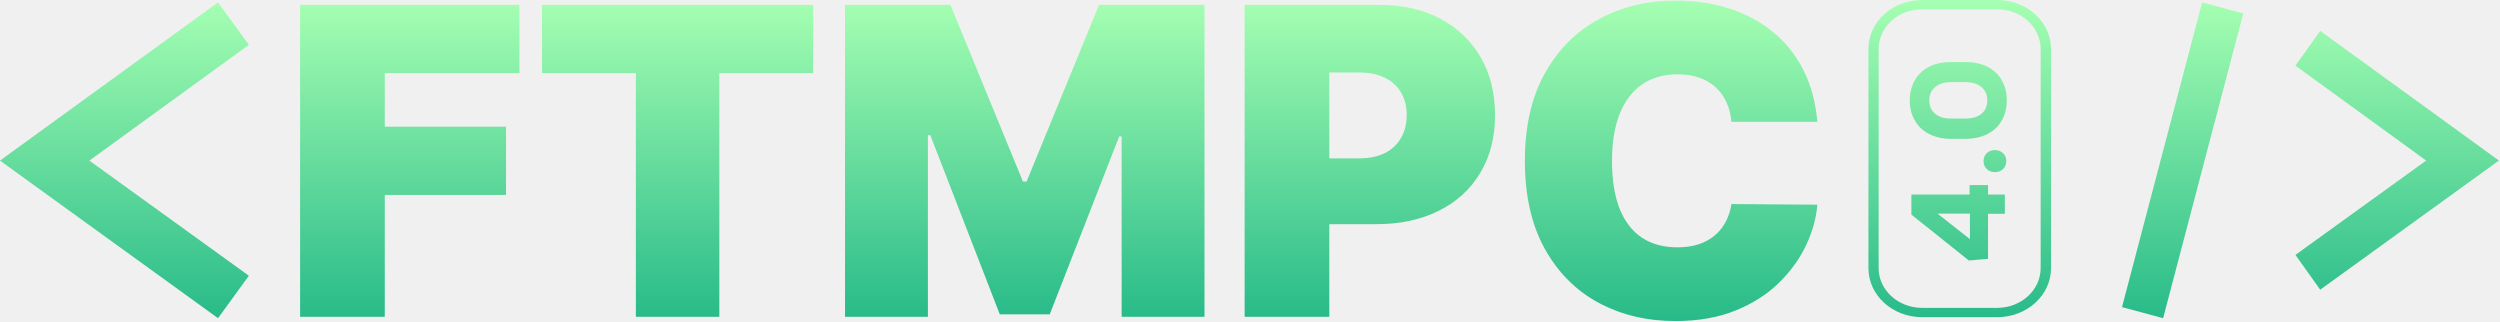
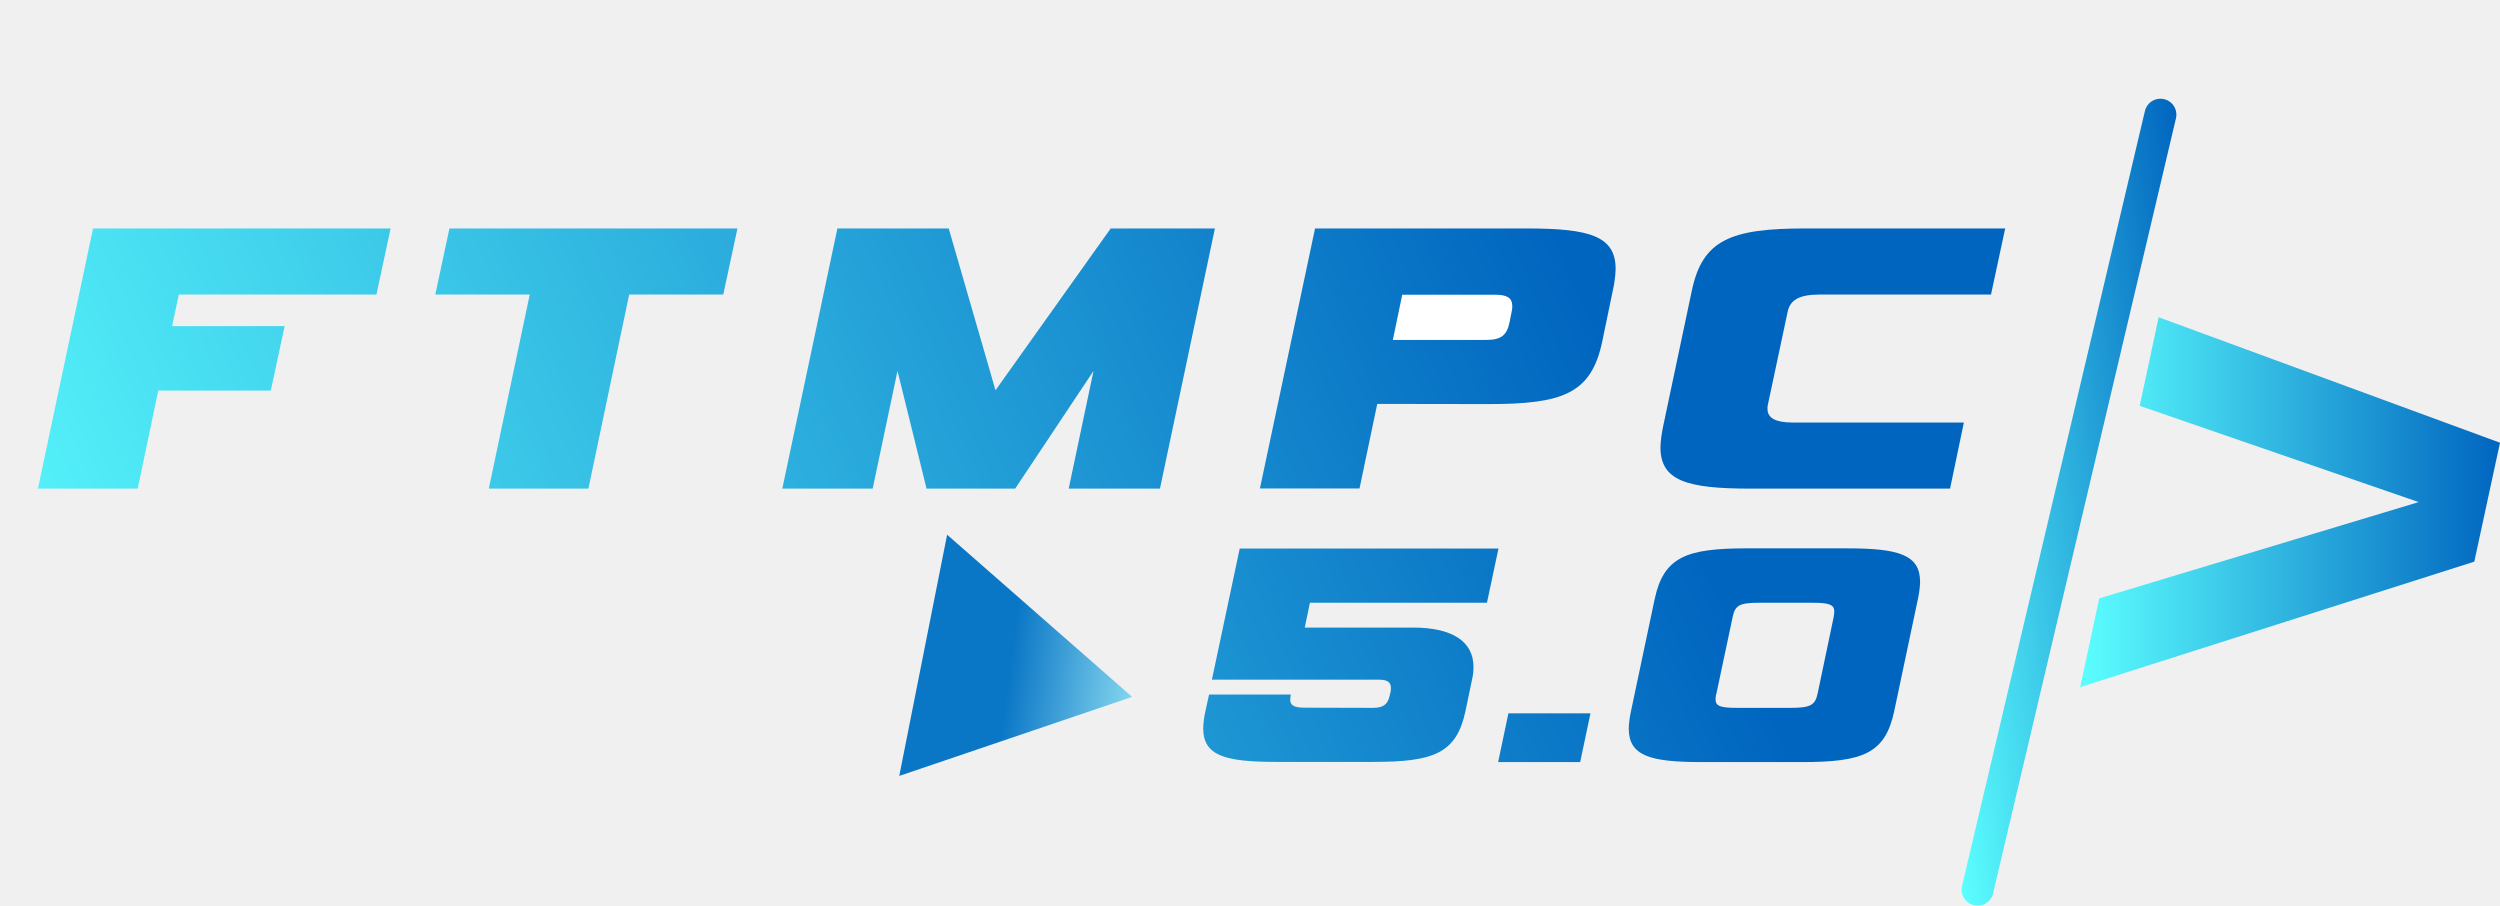
- <svg xmlns="http://www.w3.org/2000/svg" width="1151" height="148" viewBox="0 0 1151 148" fill="none">
-   <path fill-rule="evenodd" clip-rule="evenodd" d="M884.951 0H919.569C933.169 0 944.297 10.075 944.297 22.557V123.463C944.297 135.945 933.169 146.02 919.569 146.02H884.951C871.269 146.02 860.224 135.945 860.224 123.463V22.557C860.224 10.075 871.269 0 884.951 0ZM864.922 123.463C864.922 133.539 873.907 141.734 884.951 141.734H919.569C930.532 141.734 939.516 133.539 939.516 123.463V22.557C939.516 12.482 930.532 4.286 919.569 4.286H884.951C873.907 4.286 864.922 12.482 864.922 22.557V123.463ZM138.163 145.843V2.227H239.143V33.643H177.152V58.327H232.972V89.743H177.152V145.843H138.163ZM249.557 33.643V2.227H374.38V33.643H331.183V145.843H292.754V33.643H249.557ZM389.054 2.227H437.58L470.96 83.572H472.643L506.023 2.227H554.549V145.843H516.401V62.815H515.279L483.302 144.721H460.301L428.324 62.254H427.202V145.843H389.054V2.227ZM573.027 145.843V2.227H635.018C645.677 2.227 655.004 4.331 662.998 8.538C670.992 12.746 677.21 18.66 681.651 26.28C686.093 33.9 688.313 42.806 688.313 52.998C688.313 63.283 686.023 72.189 681.441 79.715C676.906 87.242 670.525 93.039 662.297 97.106C654.116 101.174 644.555 103.207 633.616 103.207H612.017V145.843H573.027ZM625.762 72.913H612.017V33.362H625.762C630.343 33.362 634.247 34.157 637.473 35.747C640.745 37.289 643.246 39.533 644.976 42.479C646.752 45.377 647.641 48.883 647.641 52.998C647.641 57.065 646.752 60.594 644.976 63.586C643.246 66.578 640.745 68.893 637.473 70.529C634.247 72.118 630.343 72.913 625.762 72.913ZM836.698 56.083H797.148C796.867 52.81 796.119 49.842 794.904 47.177C793.735 44.512 792.099 42.222 789.995 40.305C787.938 38.341 785.437 36.845 782.492 35.817C779.546 34.742 776.204 34.204 772.464 34.204C765.919 34.204 760.379 35.793 755.844 38.972C751.356 42.151 747.943 46.71 745.606 52.647C743.315 58.584 742.17 65.714 742.17 74.035C742.17 82.824 743.338 90.187 745.676 96.125C748.06 102.015 751.496 106.456 755.984 109.448C760.472 112.394 765.872 113.866 772.183 113.866C775.783 113.866 779.009 113.422 781.86 112.534C784.712 111.599 787.19 110.267 789.294 108.537C791.398 106.807 793.104 104.727 794.413 102.296C795.769 99.818 796.68 97.036 797.148 93.951L836.698 94.231C836.231 100.309 834.525 106.503 831.579 112.814C828.634 119.079 824.45 124.876 819.027 130.205C813.651 135.488 806.989 139.743 799.041 142.968C791.094 146.194 781.86 147.807 771.342 147.807C758.158 147.807 746.33 144.979 735.858 139.322C725.433 133.665 717.182 125.343 711.104 114.357C705.073 103.371 702.058 89.93 702.058 74.035C702.058 58.047 705.143 44.583 711.314 33.643C717.485 22.657 725.807 14.358 736.279 8.748C746.751 3.092 758.439 0.263 771.342 0.263C780.411 0.263 788.756 1.502 796.376 3.98C803.997 6.458 810.682 10.081 816.432 14.849C822.183 19.571 826.811 25.392 830.317 32.31C833.823 39.23 835.951 47.154 836.698 56.083ZM880.006 98.801L906.464 119.929L915.284 119.177V98.425H923.031V89.552H915.284V85.191H906.794V89.552H880.006V98.801ZM906.959 110.079L892.04 98.35H906.959V110.079ZM922.207 77.822C921.218 78.775 919.954 79.251 918.416 79.251C916.932 79.251 915.696 78.775 914.707 77.822C913.717 76.87 913.223 75.642 913.223 74.138C913.223 72.684 913.717 71.481 914.707 70.529C915.696 69.576 916.932 69.1 918.416 69.1C919.954 69.1 921.218 69.576 922.207 70.529C923.196 71.481 923.691 72.684 923.691 74.138C923.691 75.642 923.196 76.87 922.207 77.822ZM914.954 61.731C917.811 60.328 920.009 58.273 921.548 55.566C923.141 52.909 923.938 49.801 923.938 46.242C923.938 42.683 923.141 39.55 921.548 36.843C920.009 34.187 917.811 32.131 914.954 30.678C912.096 29.274 908.772 28.572 904.981 28.572H898.222C894.43 28.572 891.106 29.274 888.248 30.678C885.391 32.131 883.193 34.187 881.655 36.843C880.061 39.55 879.264 42.683 879.264 46.242C879.264 49.801 880.061 52.909 881.655 55.566C883.193 58.273 885.391 60.328 888.248 61.731C891.106 63.185 894.43 63.912 898.222 63.912H904.981C908.772 63.912 912.096 63.185 914.954 61.731ZM904.981 37.821C908.003 37.821 910.42 38.573 912.234 40.077C914.047 41.58 914.954 43.636 914.954 46.242C914.954 48.849 914.047 50.904 912.234 52.408C910.475 53.861 908.058 54.588 904.981 54.588H898.222C895.145 54.588 892.727 53.861 890.968 52.408C889.155 50.904 888.248 48.849 888.248 46.242C888.248 43.586 889.155 41.53 890.968 40.077C892.727 38.573 895.145 37.821 898.222 37.821H904.981ZM0 73.941L100.376 146.484L114.588 126.942L41.157 73.941L114.588 20.644L100.376 1.101L0 73.941ZM1068.23 133.378L1056.82 117.359L1117.01 73.914L1056.82 30.227L1068.23 14.208L1150.51 73.914L1068.23 133.378ZM976.971 141.387L995.902 146.484L1032.79 6.198L1013.86 1.101L976.971 141.387Z" fill="url(#paint0_linear_1_34)" />
-   <defs>
-     <linearGradient id="paint0_linear_1_34" x1="-162.985" y1="147.724" x2="-162.985" y2="-0.095" gradientUnits="userSpaceOnUse">
-       <stop stop-color="#27BA89" />
-       <stop offset="1" stop-color="#A6FFB2" />
-     </linearGradient>
-   </defs>
+ <svg xmlns="http://www.w3.org/2000/svg" version="1.1" id="Layer_1" x="0px" y="0px" viewBox="0 0 1410.6 511" style="enable-background:new 0 0 1410.6 511;" xml:space="preserve">
+   <style type="text/css">
+ 	.st0{fill:url(#SVGID_1_);}
+ 	.st1{fill:url(#SVGID_00000018918172199770326070000010287878522757660567_);}
+ 	.st2{fill:url(#SVGID_00000120556213413973204660000012620106426791849379_);}
+ 	.st3{fill:url(#SVGID_00000062174802578831578320000003838544245473267841_);}
+ 	.st4{fill:url(#SVGID_00000008136249444252051270000009198318154431003528_);}
+ 	.st5{fill:#FFFFFF;}
+ 	.st6{fill:url(#SVGID_00000154416483273078346950000017215029845380353183_);}
+ 	.st7{fill:url(#SVGID_00000098907851856919882140000001592133115410150316_);}
+ 	.st8{fill:url(#SVGID_00000033347995909140200420000009795995203040826787_);}
+ 	.st9{fill:url(#SVGID_00000047776934869282001860000011750570794014970557_);}
+ 	
+ 		.st10{fill:none;stroke:url(#SVGID_00000169552293289879701670000013531696115688918169_);stroke-width:18;stroke-linecap:round;stroke-linejoin:round;}
+ 	.st11{fill:url(#SVGID_00000119806165680984100880000007188768698716552089_);}
+ </style>
+   <g id="Layer_2_00000148642995846159088130000003022618386043707526_">
+     <g id="Layer_1-2">
+       <linearGradient id="SVGID_1_" gradientUnits="userSpaceOnUse" x1="0.721" y1="62.347" x2="853.231" y2="436.897" gradientTransform="matrix(1 0 0 -1 0 511.8898)">
+         <stop offset="0" style="stop-color:#5CFFFF" />
+         <stop offset="1" style="stop-color:#0065BF" />
+       </linearGradient>
+       <path class="st0" d="M603,275.7l14-66.4l-44.2,66.4h-50l-16.4-66.4l-14,66.4h-51l31.1-146.8h62.8l26.4,91.3l65-91.3h58.8    l-31,146.8H603z" />
+       <linearGradient id="SVGID_00000147921447055127071520000015719681225459984800_" gradientUnits="userSpaceOnUse" x1="78.536" y1="-114.756" x2="931.046" y2="259.794" gradientTransform="matrix(1 0 0 -1 0 511.8898)">
+         <stop offset="0" style="stop-color:#5CFFFF" />
+         <stop offset="1" style="stop-color:#0065BF" />
+       </linearGradient>
+       <path style="fill:url(#SVGID_00000147921447055127071520000015719681225459984800_);" d="M987.5,275.7c-35.8,0-50.6-4.5-50.6-23.3    c0.1-4,0.7-7.9,1.5-11.8l16.2-76.6c6-28.6,21.8-35.1,64-35.1h112.8l-8,37.3h-96.8c-11.8,0-16.7,3.3-18,10l-11.1,52.2    c-0.2,0.8-0.3,1.6-0.2,2.4c0,5.1,4.7,7.6,14,7.6h96.8l-7.8,37.3L987.5,275.7z" />
+       <linearGradient id="SVGID_00000079454156190831081050000014283490543892286851_" gradientUnits="userSpaceOnUse" x1="-79.92" y1="245.889" x2="772.59" y2="620.439" gradientTransform="matrix(1 0 0 -1 0 511.8898)">
+         <stop offset="0" style="stop-color:#5CFFFF" />
+         <stop offset="1" style="stop-color:#0065BF" />
+       </linearGradient>
+       <path style="fill:url(#SVGID_00000079454156190831081050000014283490543892286851_);" d="M89.3,220.4l-11.6,55.3H21.4l31.1-146.8    h167.9l-8,37.3H100.9L97.1,184h63.5l-7.8,36.4L89.3,220.4z" />
+       <linearGradient id="SVGID_00000071562069173652407450000000404108836699955625_" gradientUnits="userSpaceOnUse" x1="-43.087" y1="162.043" x2="809.423" y2="536.593" gradientTransform="matrix(1 0 0 -1 0 511.8898)">
+         <stop offset="0" style="stop-color:#5CFFFF" />
+         <stop offset="1" style="stop-color:#0065BF" />
+       </linearGradient>
+       <path style="fill:url(#SVGID_00000071562069173652407450000000404108836699955625_);" d="M275.8,275.7l23.1-109.5h-53.3l8-37.3    h162.5l-8,37.3h-53.1L332,275.7H275.8z" />
+       <linearGradient id="SVGID_00000140717838792995670080000017884353809067009707_" gradientUnits="userSpaceOnUse" x1="31.629" y1="-7.998" x2="884.139" y2="366.552" gradientTransform="matrix(1 0 0 -1 0 511.8898)">
+         <stop offset="0" style="stop-color:#5CFFFF" />
+         <stop offset="1" style="stop-color:#0065BF" />
+       </linearGradient>
+       <path style="fill:url(#SVGID_00000140717838792995670080000017884353809067009707_);" d="M777.1,227.9l-10,47.7h-56.2L742,128.9    h119.2c35.7,0,50.4,4.2,50.4,22.9c-0.1,4.1-0.7,8.2-1.6,12.2l-6,28.9c-6.2,29.3-22.4,35.1-64,35.1L777.1,227.9z" />
+       <path class="st5" d="M852.9,176c0.3-1.1,0.4-2.2,0.4-3.3c0-4.4-2.7-6.4-9.5-6.4h-52.6l-5.3,25.5h52.6c8.7,0,11.8-2.7,13.3-10.2    L852.9,176z" />
+       <linearGradient id="SVGID_00000067194926766555180930000000459860972762588313_" gradientUnits="userSpaceOnUse" x1="536.529" y1="85.521" x2="660.678" y2="85.521" gradientTransform="matrix(0.9908 0.1355 0.1355 -0.9908 -26.4315 381.1673)">
+         <stop offset="0.43" style="stop-color:#0A76C6" />
+         <stop offset="1" style="stop-color:#84D6EE" />
+       </linearGradient>
+       <polygon style="fill:url(#SVGID_00000067194926766555180930000000459860972762588313_);" points="534.4,301.7 507.4,437.8     638.8,393.2   " />
+       <linearGradient id="SVGID_00000049215830587986835790000016133171618193958032_" gradientUnits="userSpaceOnUse" x1="95.008" y1="-145.385" x2="947.518" y2="229.165" gradientTransform="matrix(1 0 0 -1 0 511.8898)">
+         <stop offset="0" style="stop-color:#5CFFFF" />
+         <stop offset="1" style="stop-color:#0065BF" />
+       </linearGradient>
+       <path style="fill:url(#SVGID_00000049215830587986835790000016133171618193958032_);" d="M774.6,399.4c5.7,0,8.4-1.8,9.5-6.8    l0.5-2.2c0.2-0.7,0.2-1.5,0.2-2.2c0-3.3-2-4.7-6.8-4.7h-94.2l15.7-74h146l-6.5,30.6h-99.9l-2.9,14h61.1c22.4,0,34.1,8,34.1,22.2    c0,2.2-0.2,4.4-0.7,6.6l-3.8,18.2c-5.1,24.2-18.2,28.8-52.3,28.8h-54.3c-29.2,0-41.4-3.5-41.4-19c0.1-3.3,0.5-6.6,1.3-9.9l2-9.1    h46.1l-0.1,1c-0.1,0.7-0.2,1.3-0.2,2c0,2.9,2,4.4,8,4.4L774.6,399.4z" />
+       <linearGradient id="SVGID_00000054228236412143278690000007397998515376263557_" gradientUnits="userSpaceOnUse" x1="131.863" y1="-229.281" x2="984.373" y2="145.279" gradientTransform="matrix(1 0 0 -1 0 511.8898)">
+         <stop offset="0" style="stop-color:#5CFFFF" />
+         <stop offset="1" style="stop-color:#0065BF" />
+       </linearGradient>
+       <path style="fill:url(#SVGID_00000054228236412143278690000007397998515376263557_);" d="M845.3,430l5.8-27.5h46.3l-5.8,27.5    H845.3z" />
+       <linearGradient id="SVGID_00000027571169271305891900000013315949615667207314_" gradientUnits="userSpaceOnUse" x1="135.729" y1="-238.065" x2="988.239" y2="136.485" gradientTransform="matrix(1 0 0 -1 0 511.8898)">
+         <stop offset="0" style="stop-color:#5CFFFF" />
+         <stop offset="1" style="stop-color:#0065BF" />
+       </linearGradient>
+       <path style="fill:url(#SVGID_00000027571169271305891900000013315949615667207314_);" d="M960.2,430c-29.2,0-41.2-3.5-41.2-19    c0.1-3.3,0.6-6.6,1.3-9.9l13.3-62.9c5.1-24.2,18.2-28.8,52.1-28.8h56.3c29.2,0,41.4,3.5,41.4,19c-0.1,3.3-0.6,6.6-1.3,9.9    l-13.3,62.9c-5.1,24.1-17.7,28.8-52.3,28.8L960.2,430z M1034.6,348.3c0.2-1,0.3-2.1,0.4-3.1c0-4-2.7-5.1-12.2-5.1h-30.1    c-11.5,0-13.7,1.5-15.1,8.2l-9.1,42.9c-0.4,1.1-0.5,2.3-0.5,3.5c0,3.8,2.9,4.7,12.2,4.7h30.1c11.5,0,13.9-1.6,15.3-8.2    L1034.6,348.3z" />
+       <linearGradient id="SVGID_00000154415049865238182750000001430487540945139627_" gradientUnits="userSpaceOnUse" x1="1069.648" y1="88.242" x2="1246.24" y2="88.242" gradientTransform="matrix(0.9917 -0.1286 -0.1286 -0.9917 30.424 519.7867)">
+         <stop offset="0" style="stop-color:#5CFFFF" />
+         <stop offset="1" style="stop-color:#0065BF" />
+       </linearGradient>
+       <line style="fill:none;stroke:url(#SVGID_00000154415049865238182750000001430487540945139627_);stroke-width:18;stroke-linecap:round;stroke-linejoin:round;" x1="1219" y1="64.7" x2="1115.8" y2="502" />
+       <linearGradient id="SVGID_00000121260009344283605820000010730120993410124161_" gradientUnits="userSpaceOnUse" x1="1173.68" y1="228.53" x2="1410.61" y2="228.53" gradientTransform="matrix(1 0 0 -1 0 511.8898)">
+         <stop offset="0" style="stop-color:#5CFFFF" />
+         <stop offset="1" style="stop-color:#0065BF" />
+       </linearGradient>
+       <path style="fill:url(#SVGID_00000121260009344283605820000010730120993410124161_);" d="M1173.7,387.7l10.8-50.1l180.2-54.3    l-157.4-54.3L1218,179l192.6,70.8l-14.5,67.1L1173.7,387.7z" />
+     </g>
+   </g>
</svg>
